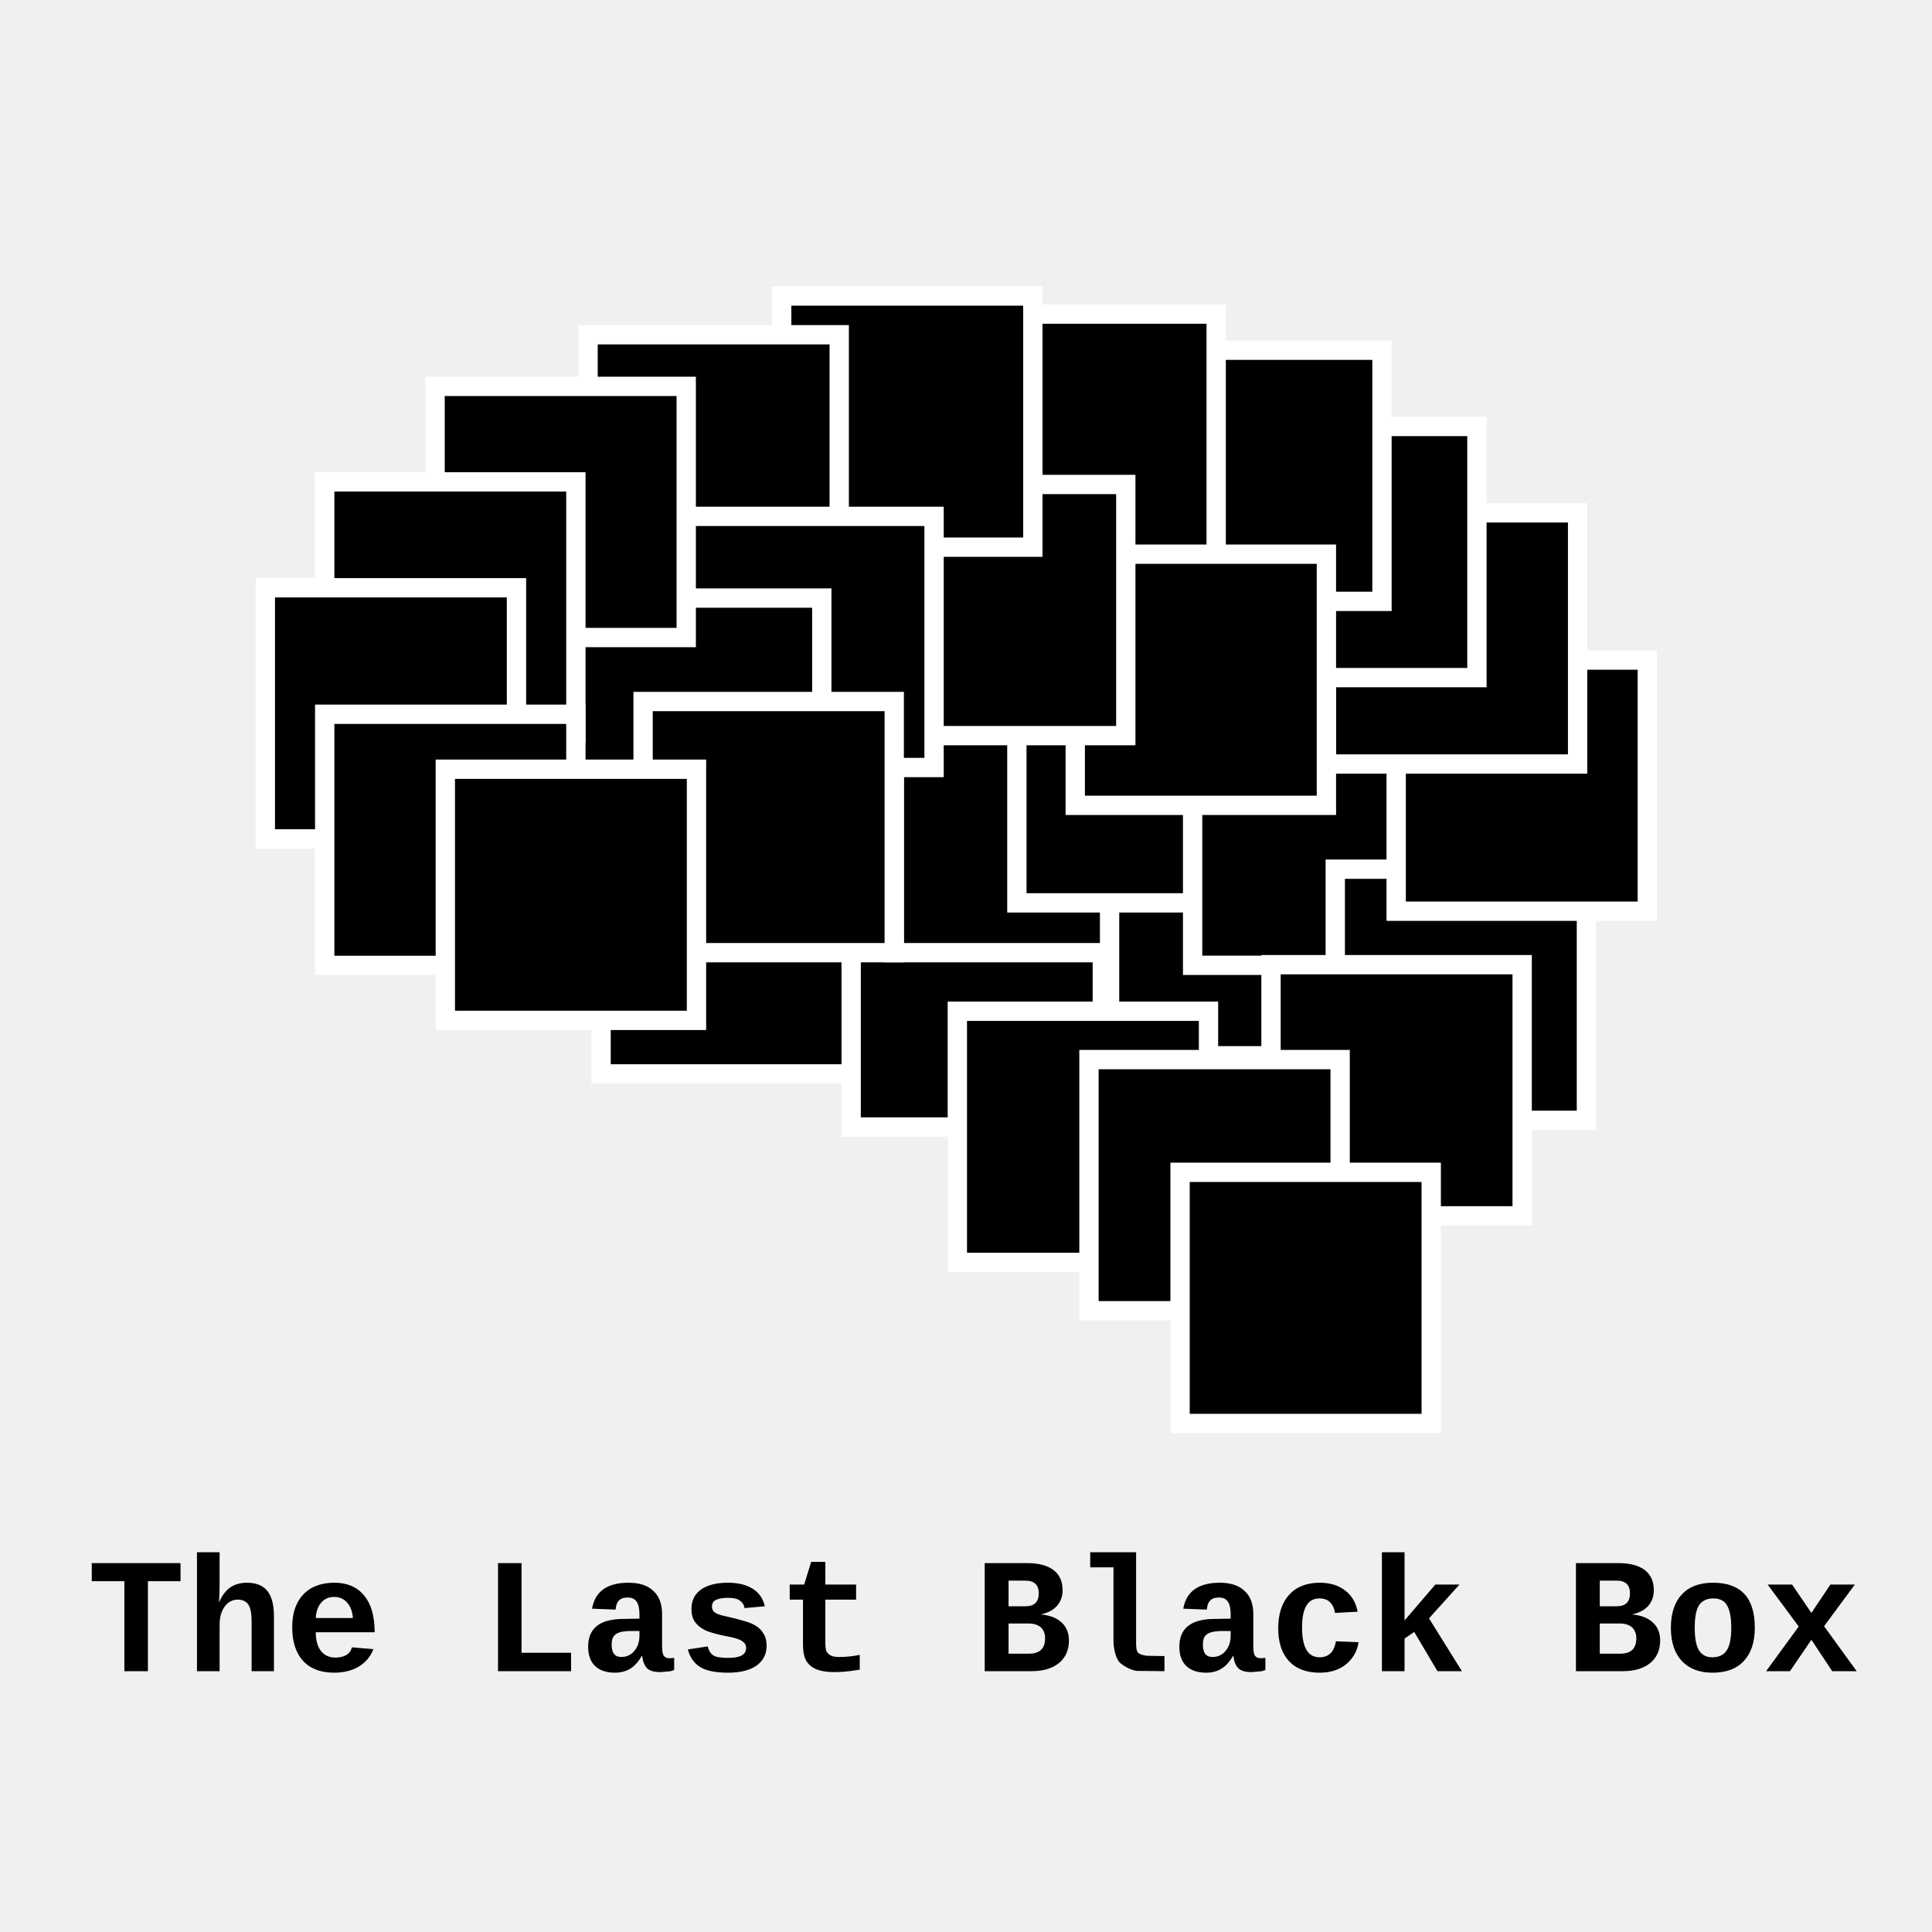
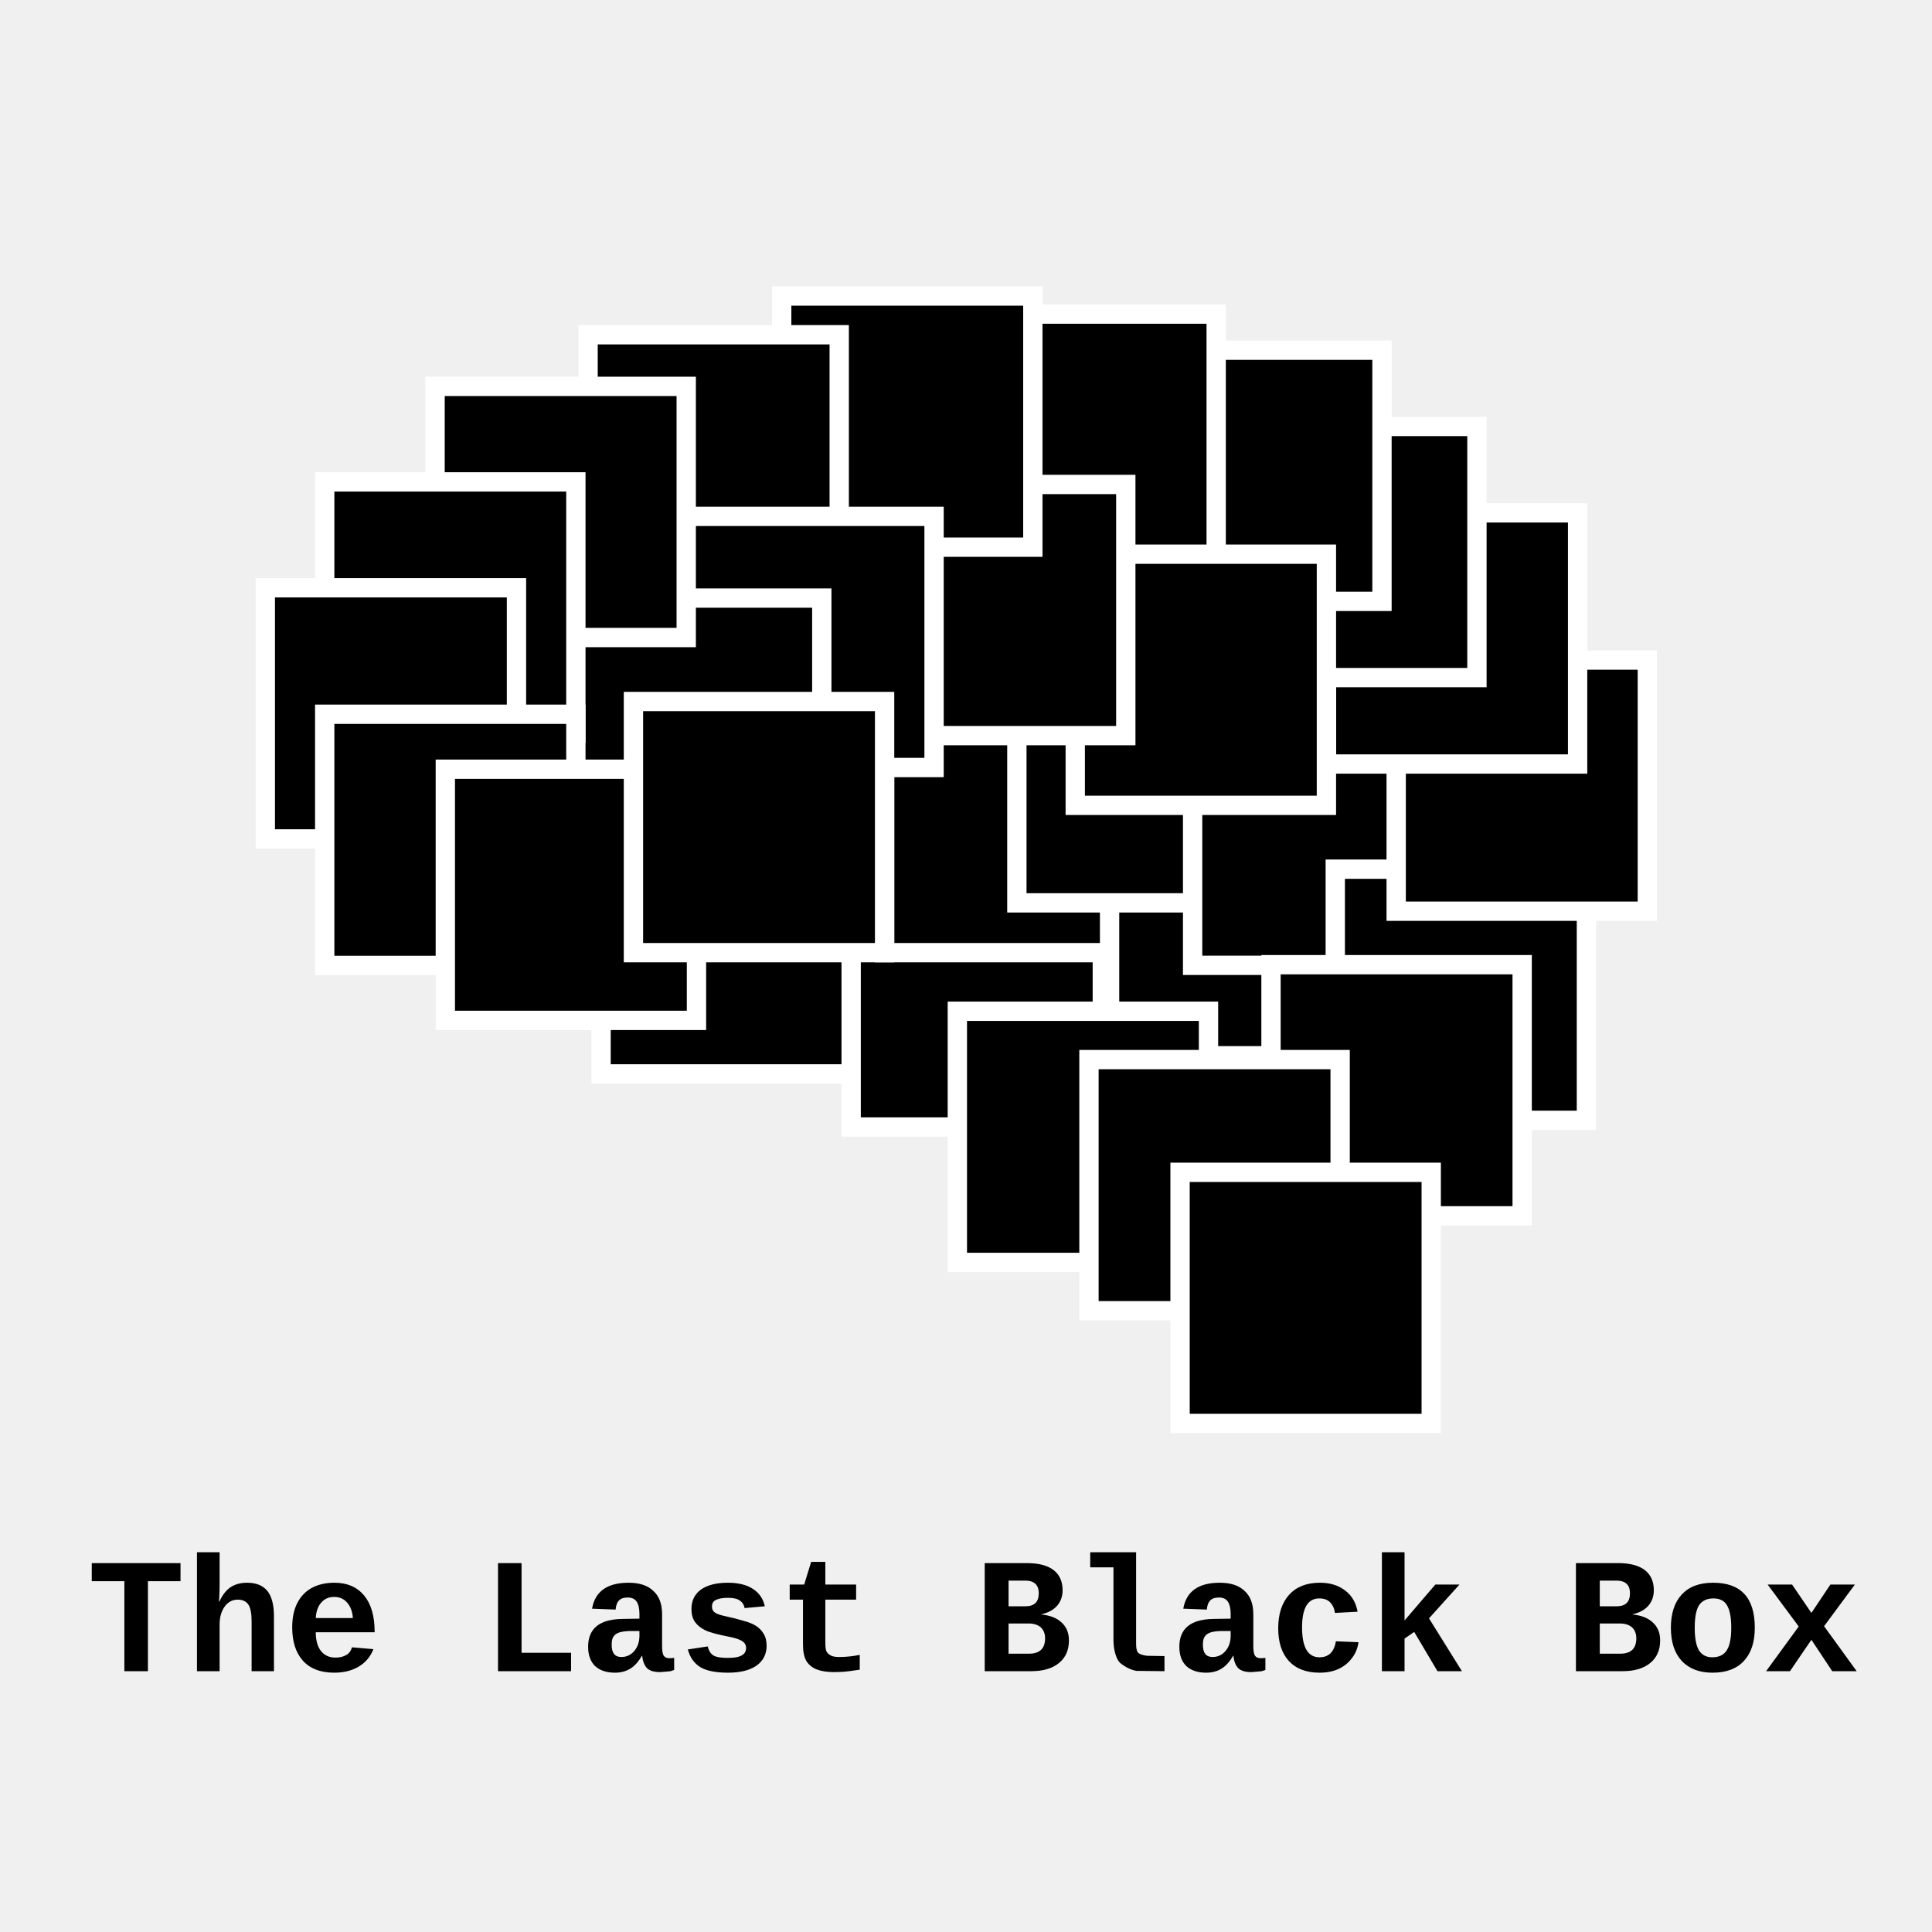
<svg xmlns="http://www.w3.org/2000/svg" id="logo" width="100mm" height="100mm" viewBox="0 0 100 100" version="1.1">
  <rect class="box" id="box_Atoms" transform="scale(1,1) translate(1, 1)" x="30.111" y="41.584" height="13.0" width="13.0" style="fill:#000000;fill-opacity:1;stroke:#FFFFFF;stroke-width:1.0;stroke-linecap:round;stroke-linejoin:miter;stroke-miterlimit:4;stroke-opacity:1" />
  <rect class="box" id="box_Electrons" transform="scale(1,1) translate(1, 1)" x="43.056" y="44.334" height="13.0" width="13.0" style="fill:#000000;fill-opacity:1;stroke:#FFFFFF;stroke-width:1.0;stroke-linecap:round;stroke-linejoin:miter;stroke-miterlimit:4;stroke-opacity:1" />
-   <rect class="box" id="box_Magnets" transform="scale(1,1) translate(1, 1)" x="45.286" y="35.31" height="13.0" width="13.0" style="fill:#000000;fill-opacity:1;stroke:#FFFFFF;stroke-width:1.0;stroke-linecap:round;stroke-linejoin:miter;stroke-miterlimit:4;stroke-opacity:1" />
+   <rect class="box" id="box_Magnets" transform="scale(1,1) translate(1, 1)" x="44.787" y="35.31" height="13.0" width="13.0" style="fill:#000000;fill-opacity:1;stroke:#FFFFFF;stroke-width:1.0;stroke-linecap:round;stroke-linejoin:miter;stroke-miterlimit:4;stroke-opacity:1" />
  <rect class="box" id="box_Light" transform="scale(1,1) translate(1, 1)" x="56.432" y="40.647" height="13.0" width="13.0" style="fill:#000000;fill-opacity:1;stroke:#FFFFFF;stroke-width:1.0;stroke-linecap:round;stroke-linejoin:miter;stroke-miterlimit:4;stroke-opacity:1" />
  <rect class="box" id="box_Sensors" transform="scale(1,1) translate(1, 1)" x="51.633" y="32.732" height="13.0" width="13.0" style="fill:#000000;fill-opacity:1;stroke:#FFFFFF;stroke-width:1.0;stroke-linecap:round;stroke-linejoin:miter;stroke-miterlimit:4;stroke-opacity:1" />
  <rect class="box" id="box_Motors" transform="scale(1,1) translate(1, 1)" x="60.73" y="35.965" height="13.0" width="13.0" style="fill:#000000;fill-opacity:1;stroke:#FFFFFF;stroke-width:1.0;stroke-linecap:round;stroke-linejoin:miter;stroke-miterlimit:4;stroke-opacity:1" />
  <rect class="box" id="box_Transistors" transform="scale(1,1) translate(1, 1)" x="68.113" y="43.989" height="13.0" width="13.0" style="fill:#000000;fill-opacity:1;stroke:#FFFFFF;stroke-width:1.0;stroke-linecap:round;stroke-linejoin:miter;stroke-miterlimit:4;stroke-opacity:1" />
  <rect class="box" id="box_Amplifiers" transform="scale(1,1) translate(1, 1)" x="71.266" y="33.164" height="13.0" width="13.0" style="fill:#000000;fill-opacity:1;stroke:#FFFFFF;stroke-width:1.0;stroke-linecap:round;stroke-linejoin:miter;stroke-miterlimit:4;stroke-opacity:1" />
  <rect class="box" id="box_Circuits" transform="scale(1,1) translate(1, 1)" x="67.657" y="25.546" height="13.0" width="13.0" style="fill:#000000;fill-opacity:1;stroke:#FFFFFF;stroke-width:1.0;stroke-linecap:round;stroke-linejoin:miter;stroke-miterlimit:4;stroke-opacity:1" />
  <rect class="box" id="box_Power" transform="scale(1,1) translate(1, 1)" x="62.446" y="21.072" height="13.0" width="13.0" style="fill:#000000;fill-opacity:1;stroke:#FFFFFF;stroke-width:1.0;stroke-linecap:round;stroke-linejoin:miter;stroke-miterlimit:4;stroke-opacity:1" />
  <rect class="box" id="box_Data" transform="scale(1,1) translate(1, 1)" x="57.531" y="17.127" height="13.0" width="13.0" style="fill:#000000;fill-opacity:1;stroke:#FFFFFF;stroke-width:1.0;stroke-linecap:round;stroke-linejoin:miter;stroke-miterlimit:4;stroke-opacity:1" />
  <rect class="box" id="box_Logic" transform="scale(1,1) translate(1, 1)" x="48.949" y="15.257" height="13.0" width="13.0" style="fill:#000000;fill-opacity:1;stroke:#FFFFFF;stroke-width:1.0;stroke-linecap:round;stroke-linejoin:miter;stroke-miterlimit:4;stroke-opacity:1" />
  <rect class="box" id="box_Memory" transform="scale(1,1) translate(1, 1)" x="54.655" y="27.685" height="13.0" width="13.0" style="fill:#000000;fill-opacity:1;stroke:#FFFFFF;stroke-width:1.0;stroke-linecap:round;stroke-linejoin:miter;stroke-miterlimit:4;stroke-opacity:1" />
  <rect class="box" id="box_FPGAs" transform="scale(1,1) translate(1, 1)" x="44.271" y="24.076" height="13.0" width="13.0" style="fill:#000000;fill-opacity:1;stroke:#FFFFFF;stroke-width:1.0;stroke-linecap:round;stroke-linejoin:miter;stroke-miterlimit:4;stroke-opacity:1" />
  <rect class="box" id="box_Computers" transform="scale(1,1) translate(1, 1)" x="39.46" y="14.321" height="13.0" width="13.0" style="fill:#000000;fill-opacity:1;stroke:#FFFFFF;stroke-width:1.0;stroke-linecap:round;stroke-linejoin:miter;stroke-miterlimit:4;stroke-opacity:1" />
  <rect class="box" id="box_Control" transform="scale(1,1) translate(1, 1)" x="29.438" y="16.326" height="13.0" width="13.0" style="fill:#000000;fill-opacity:1;stroke:#FFFFFF;stroke-width:1.0;stroke-linecap:round;stroke-linejoin:miter;stroke-miterlimit:4;stroke-opacity:1" />
  <rect class="box" id="box_Robotics" transform="scale(1,1) translate(1, 1)" x="34.347" y="25.727" height="13.0" width="13.0" style="fill:#000000;fill-opacity:1;stroke:#FFFFFF;stroke-width:1.0;stroke-linecap:round;stroke-linejoin:miter;stroke-miterlimit:4;stroke-opacity:1" />
  <rect class="box" id="box_Systems" transform="scale(1,1) translate(1, 1)" x="28.536" y="29.956" height="13.0" width="13.0" style="fill:#000000;fill-opacity:1;stroke:#FFFFFF;stroke-width:1.0;stroke-linecap:round;stroke-linejoin:miter;stroke-miterlimit:4;stroke-opacity:1" />
  <rect class="box" id="box_Linux" transform="scale(1,1) translate(1, 1)" x="21.519" y="18.998" height="13.0" width="13.0" style="fill:#000000;fill-opacity:1;stroke:#FFFFFF;stroke-width:1.0;stroke-linecap:round;stroke-linejoin:miter;stroke-miterlimit:4;stroke-opacity:1" />
  <rect class="box" id="box_Python" transform="scale(1,1) translate(1, 1)" x="15.807" y="23.943" height="13.0" width="13.0" style="fill:#000000;fill-opacity:1;stroke:#FFFFFF;stroke-width:1.0;stroke-linecap:round;stroke-linejoin:miter;stroke-miterlimit:4;stroke-opacity:1" />
  <rect class="box" id="box_Networks" transform="scale(1,1) translate(1, 1)" x="12.733" y="29.422" height="13.0" width="13.0" style="fill:#000000;fill-opacity:1;stroke:#FFFFFF;stroke-width:1.0;stroke-linecap:round;stroke-linejoin:miter;stroke-miterlimit:4;stroke-opacity:1" />
  <rect class="box" id="box_Websites" transform="scale(1,1) translate(1, 1)" x="15.807" y="35.97" height="13.0" width="13.0" style="fill:#000000;fill-opacity:1;stroke:#FFFFFF;stroke-width:1.0;stroke-linecap:round;stroke-linejoin:miter;stroke-miterlimit:4;stroke-opacity:1" />
  <rect class="box" id="box_Servers" transform="scale(1,1) translate(1, 1)" x="48.552" y="51.343" height="13.0" width="13.0" style="fill:#000000;fill-opacity:1;stroke:#FFFFFF;stroke-width:1.0;stroke-linecap:round;stroke-linejoin:miter;stroke-miterlimit:4;stroke-opacity:1" />
  <rect class="box" id="box_Security" transform="scale(1,1) translate(1, 1)" x="64.787" y="48.932" height="13.0" width="13.0" style="fill:#000000;fill-opacity:1;stroke:#FFFFFF;stroke-width:1.0;stroke-linecap:round;stroke-linejoin:miter;stroke-miterlimit:4;stroke-opacity:1" />
  <rect class="box" id="box_Audio" transform="scale(1,1) translate(1, 1)" x="55.365" y="53.845" height="13.0" width="13.0" style="fill:#000000;fill-opacity:1;stroke:#FFFFFF;stroke-width:1.0;stroke-linecap:round;stroke-linejoin:miter;stroke-miterlimit:4;stroke-opacity:1" />
  <rect class="box" id="box_Vision" transform="scale(1,1) translate(1, 1)" x="60.08" y="59.678" height="13.0" width="13.0" style="fill:#000000;fill-opacity:1;stroke:#FFFFFF;stroke-width:1.0;stroke-linecap:round;stroke-linejoin:miter;stroke-miterlimit:4;stroke-opacity:1" />
-   <rect class="box" id="box_Learning" transform="scale(1,1) translate(1, 1)" x="32.286" y="35.31" height="13.0" width="13.0" style="fill:#000000;fill-opacity:1;stroke:#FFFFFF;stroke-width:1.0;stroke-linecap:round;stroke-linejoin:miter;stroke-miterlimit:4;stroke-opacity:1" />
-   <rect class="box" id="box_Intelligence" transform="scale(1,1) translate(1, 1)" x="22.05" y="38.814" height="13.0" width="13.0" style="fill:#000000;fill-opacity:1;stroke:#FFFFFF;stroke-width:1.0;stroke-linecap:round;stroke-linejoin:miter;stroke-miterlimit:4;stroke-opacity:1" />
+   <rect class="box" id="box_Learning" transform="scale(1,1) translate(1, 1)" x="22.05" y="38.814" height="13.0" width="13.0" style="fill:#000000;fill-opacity:1;stroke:#FFFFFF;stroke-width:1.0;stroke-linecap:round;stroke-linejoin:miter;stroke-miterlimit:4;stroke-opacity:1" />
+   <rect class="box" id="box_Intelligence" transform="scale(1,1) translate(1, 1)" x="31.787" y="35.31" height="13.0" width="13.0" style="fill:#000000;fill-opacity:1;stroke:#FFFFFF;stroke-width:1.0;stroke-linecap:round;stroke-linejoin:miter;stroke-miterlimit:4;stroke-opacity:1" />
  <text class="text" id="nbb" x="4.5" y="86.5" style="font-style:normal;font-weight:bold;font-size:8.5;line-height:1.25;font-family:'Liberation Mono';white-space:pre;display:inline;fill:#000000;fill-opacity:1;stroke:none">The Last Black Box</text>
</svg>
